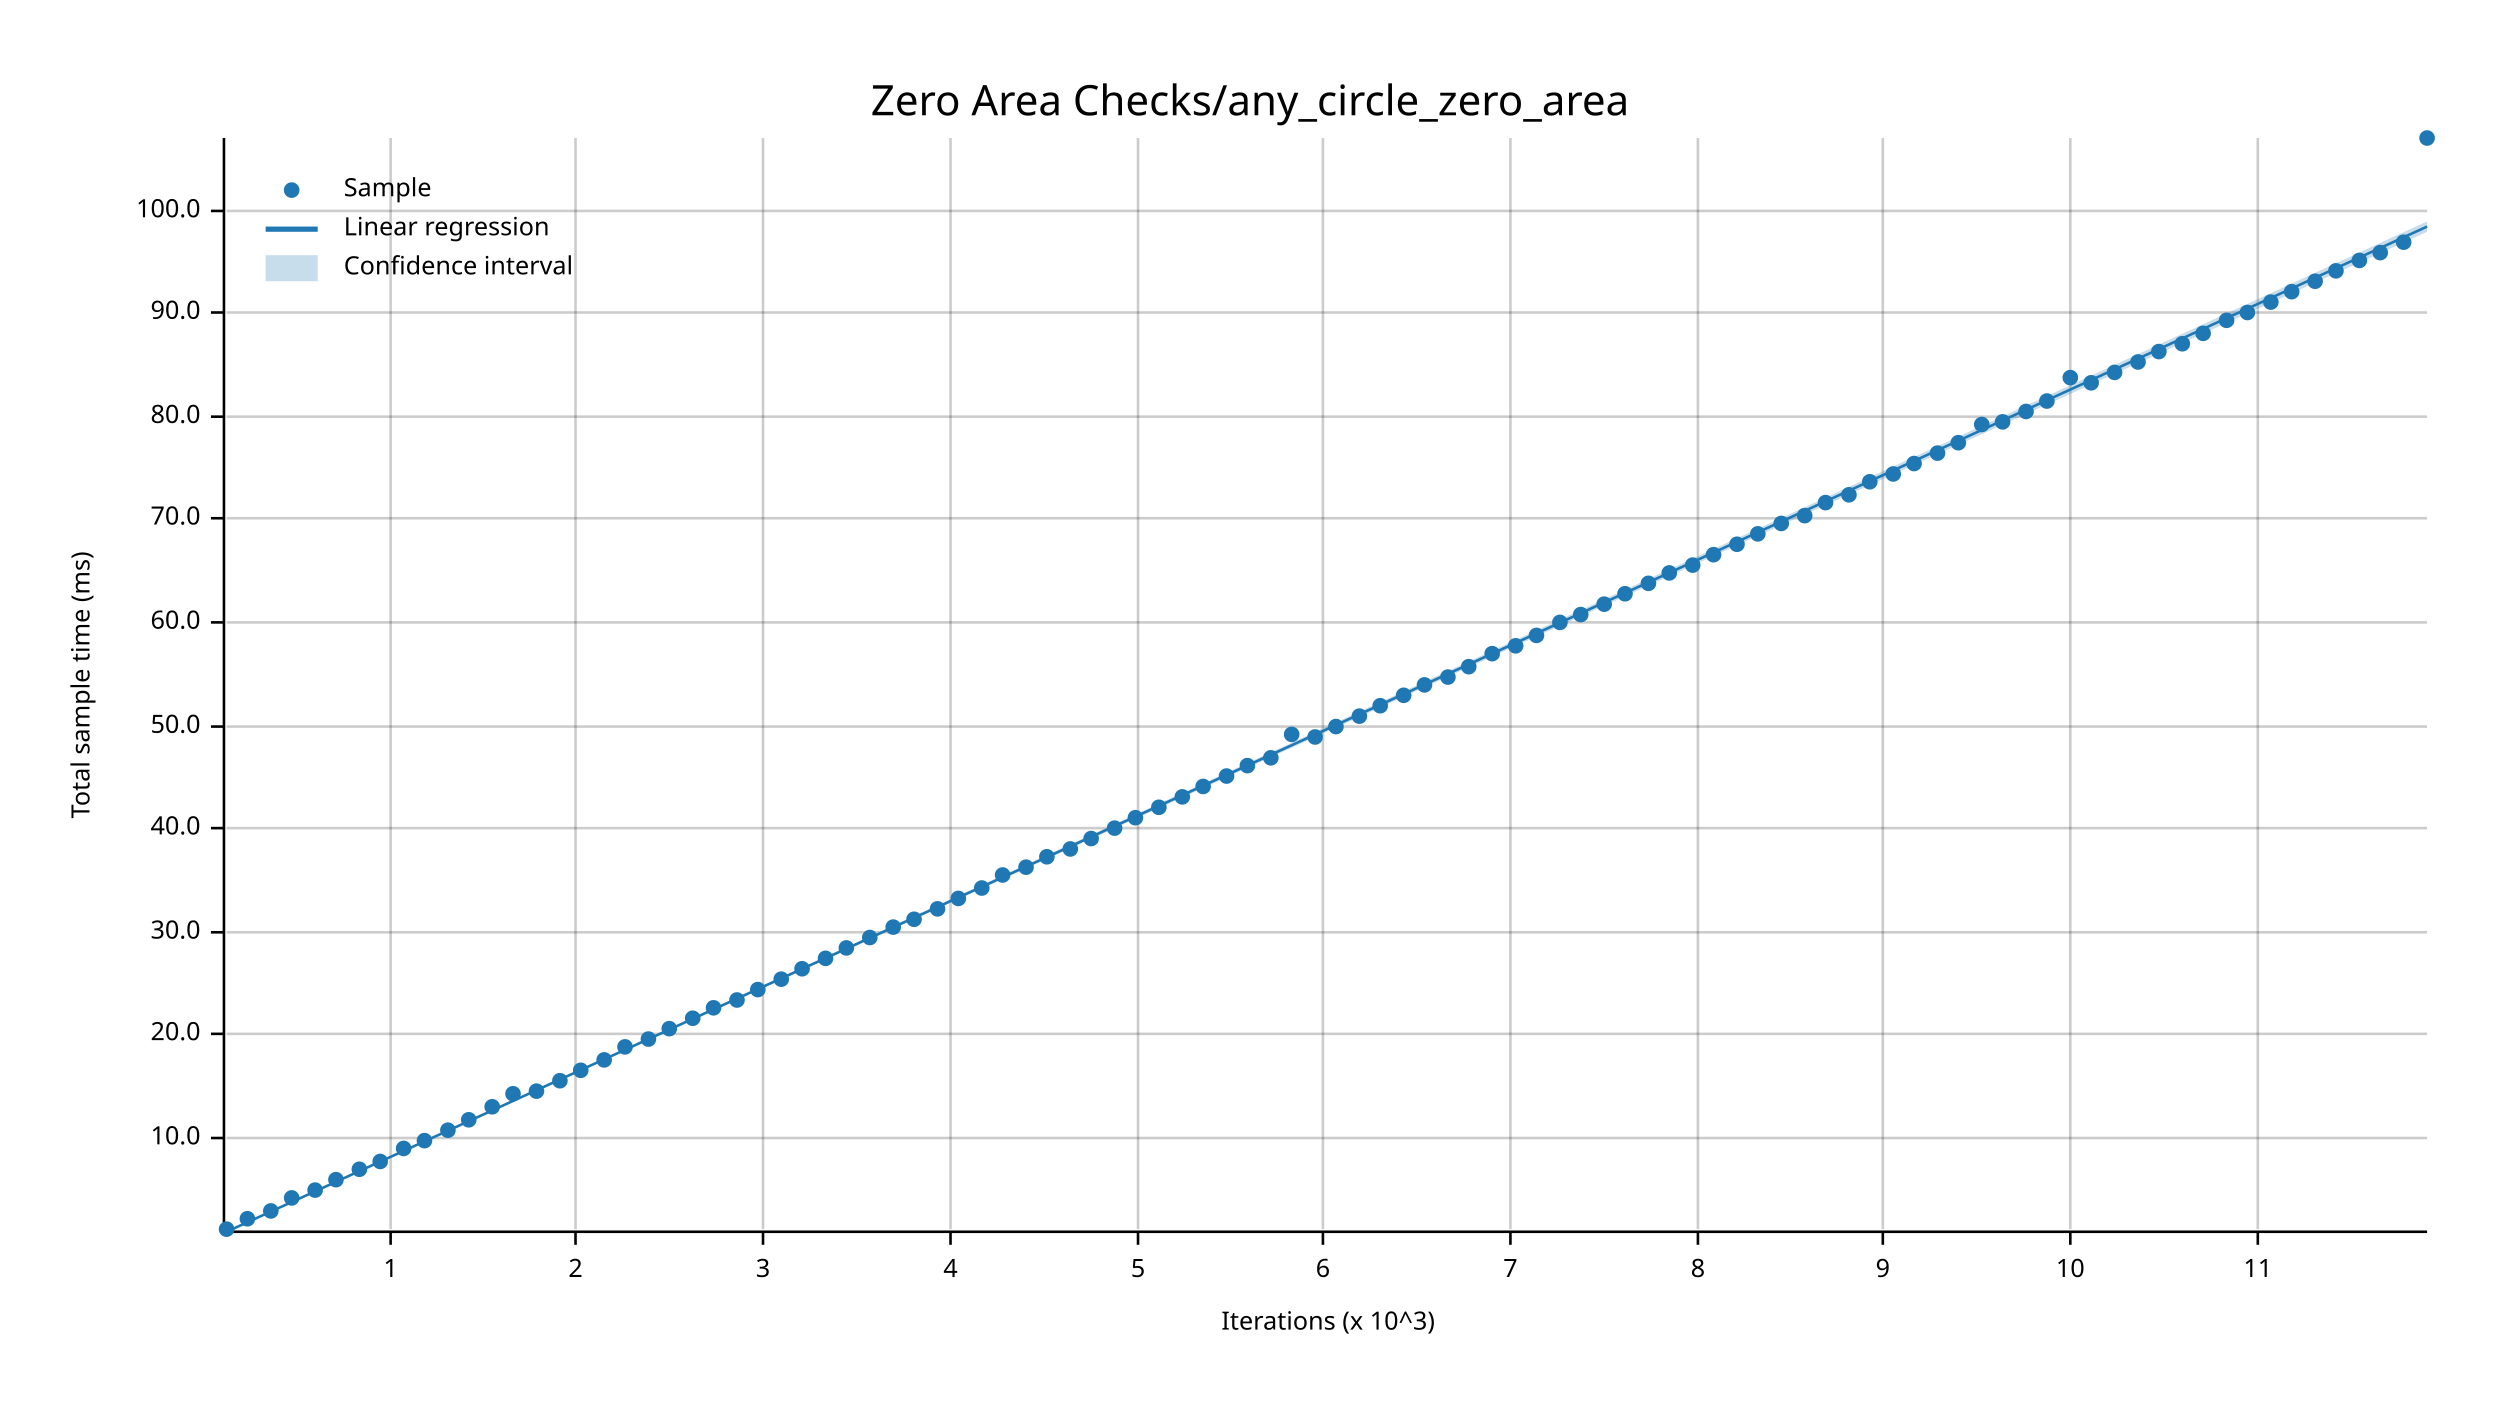
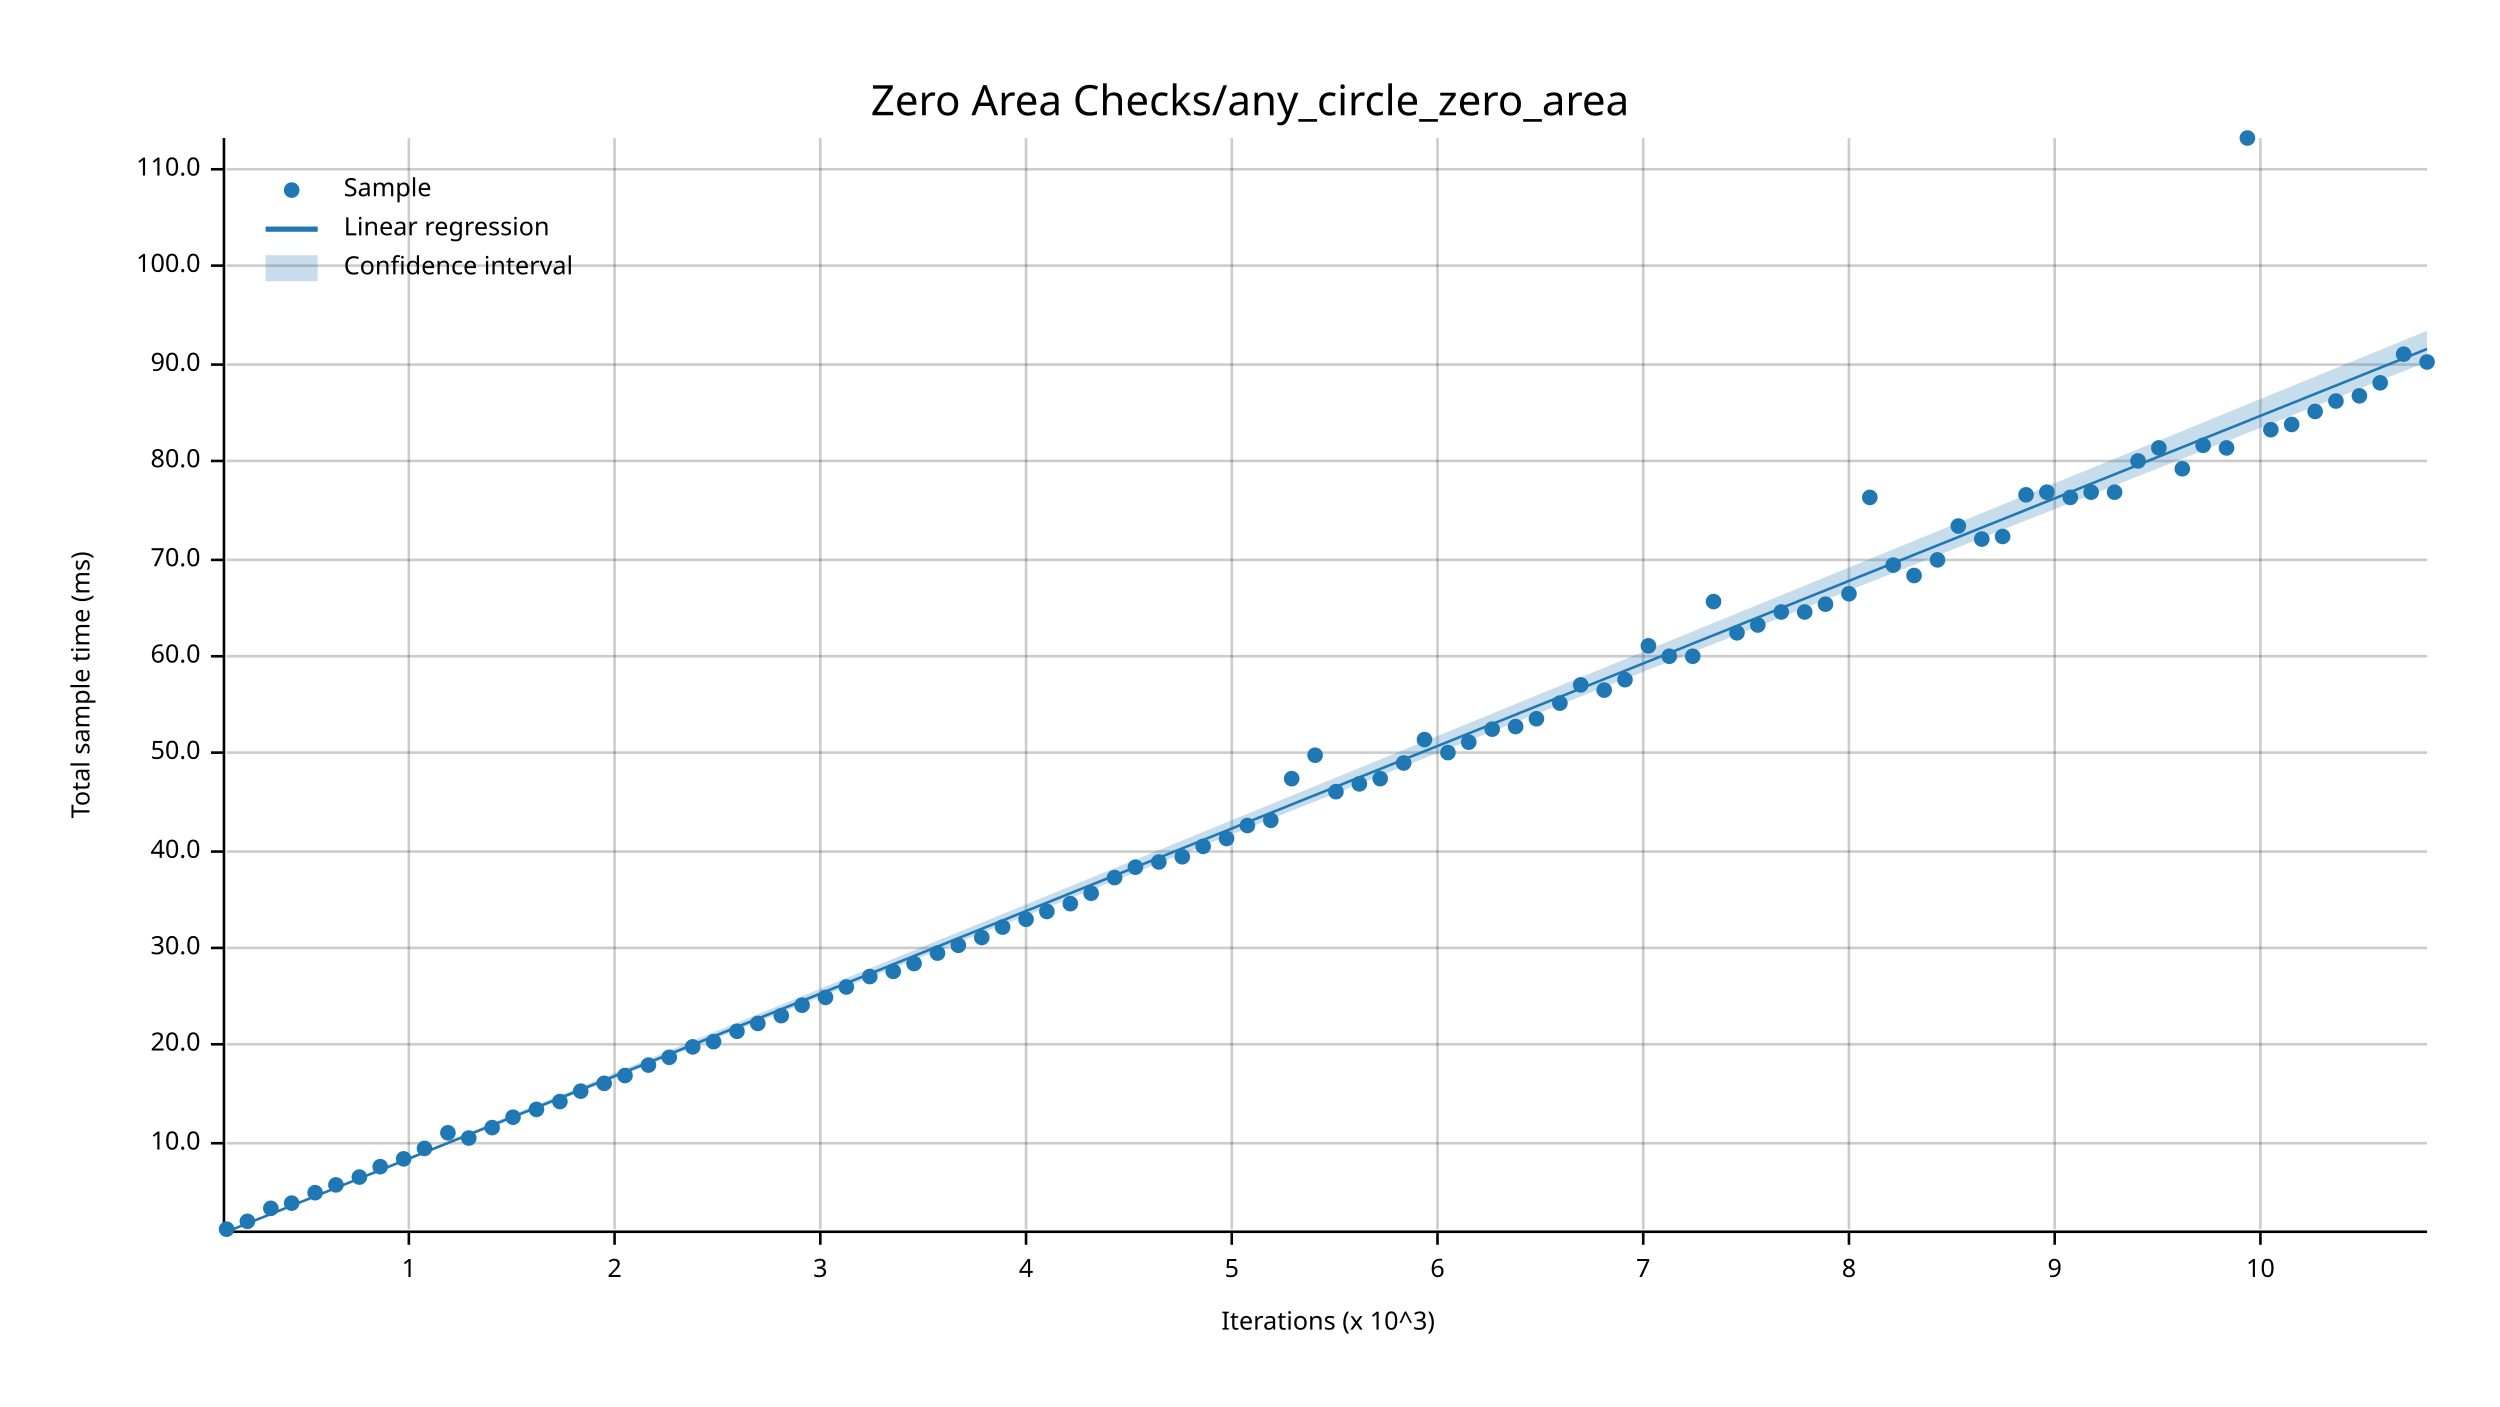
<svg xmlns="http://www.w3.org/2000/svg" width="960" height="540" viewBox="0 0 960 540">
  <text x="480" y="32" dy="0.76em" text-anchor="middle" font-family="sans-serif" font-size="16.129" opacity="1" fill="#000000">
Zero Area Checks/any_circle_zero_area
</text>
  <text x="27" y="263" dy="0.76em" text-anchor="middle" font-family="sans-serif" font-size="9.677" opacity="1" fill="#000000" transform="rotate(270, 27, 263)">
Total sample time (ms)
</text>
  <text x="510" y="513" dy="-0.5ex" text-anchor="middle" font-family="sans-serif" font-size="9.677" opacity="1" fill="#000000">
Iterations (x 10^3)
</text>
-   <line opacity="0.2" stroke="#000000" stroke-width="1" x1="150" y1="472" x2="150" y2="53" />
-   <line opacity="0.2" stroke="#000000" stroke-width="1" x1="221" y1="472" x2="221" y2="53" />
-   <line opacity="0.2" stroke="#000000" stroke-width="1" x1="293" y1="472" x2="293" y2="53" />
-   <line opacity="0.2" stroke="#000000" stroke-width="1" x1="365" y1="472" x2="365" y2="53" />
-   <line opacity="0.2" stroke="#000000" stroke-width="1" x1="437" y1="472" x2="437" y2="53" />
-   <line opacity="0.2" stroke="#000000" stroke-width="1" x1="508" y1="472" x2="508" y2="53" />
-   <line opacity="0.2" stroke="#000000" stroke-width="1" x1="580" y1="472" x2="580" y2="53" />
-   <line opacity="0.2" stroke="#000000" stroke-width="1" x1="652" y1="472" x2="652" y2="53" />
-   <line opacity="0.2" stroke="#000000" stroke-width="1" x1="723" y1="472" x2="723" y2="53" />
-   <line opacity="0.2" stroke="#000000" stroke-width="1" x1="795" y1="472" x2="795" y2="53" />
-   <line opacity="0.2" stroke="#000000" stroke-width="1" x1="867" y1="472" x2="867" y2="53" />
-   <line opacity="0.2" stroke="#000000" stroke-width="1" x1="87" y1="437" x2="932" y2="437" />
-   <line opacity="0.2" stroke="#000000" stroke-width="1" x1="87" y1="397" x2="932" y2="397" />
-   <line opacity="0.2" stroke="#000000" stroke-width="1" x1="87" y1="358" x2="932" y2="358" />
-   <line opacity="0.2" stroke="#000000" stroke-width="1" x1="87" y1="318" x2="932" y2="318" />
-   <line opacity="0.2" stroke="#000000" stroke-width="1" x1="87" y1="279" x2="932" y2="279" />
-   <line opacity="0.2" stroke="#000000" stroke-width="1" x1="87" y1="239" x2="932" y2="239" />
-   <line opacity="0.2" stroke="#000000" stroke-width="1" x1="87" y1="199" x2="932" y2="199" />
-   <line opacity="0.2" stroke="#000000" stroke-width="1" x1="87" y1="160" x2="932" y2="160" />
-   <line opacity="0.2" stroke="#000000" stroke-width="1" x1="87" y1="120" x2="932" y2="120" />
-   <line opacity="0.2" stroke="#000000" stroke-width="1" x1="87" y1="81" x2="932" y2="81" />
+   <line opacity="0.2" stroke="#000000" stroke-width="1" x1="157" y1="472" x2="157" y2="53" />
+   <line opacity="0.2" stroke="#000000" stroke-width="1" x1="236" y1="472" x2="236" y2="53" />
+   <line opacity="0.2" stroke="#000000" stroke-width="1" x1="315" y1="472" x2="315" y2="53" />
+   <line opacity="0.2" stroke="#000000" stroke-width="1" x1="394" y1="472" x2="394" y2="53" />
+   <line opacity="0.2" stroke="#000000" stroke-width="1" x1="473" y1="472" x2="473" y2="53" />
+   <line opacity="0.2" stroke="#000000" stroke-width="1" x1="552" y1="472" x2="552" y2="53" />
+   <line opacity="0.2" stroke="#000000" stroke-width="1" x1="631" y1="472" x2="631" y2="53" />
+   <line opacity="0.2" stroke="#000000" stroke-width="1" x1="710" y1="472" x2="710" y2="53" />
+   <line opacity="0.2" stroke="#000000" stroke-width="1" x1="789" y1="472" x2="789" y2="53" />
+   <line opacity="0.2" stroke="#000000" stroke-width="1" x1="868" y1="472" x2="868" y2="53" />
+   <line opacity="0.2" stroke="#000000" stroke-width="1" x1="87" y1="439" x2="932" y2="439" />
+   <line opacity="0.2" stroke="#000000" stroke-width="1" x1="87" y1="401" x2="932" y2="401" />
+   <line opacity="0.2" stroke="#000000" stroke-width="1" x1="87" y1="364" x2="932" y2="364" />
+   <line opacity="0.2" stroke="#000000" stroke-width="1" x1="87" y1="327" x2="932" y2="327" />
+   <line opacity="0.2" stroke="#000000" stroke-width="1" x1="87" y1="289" x2="932" y2="289" />
+   <line opacity="0.2" stroke="#000000" stroke-width="1" x1="87" y1="252" x2="932" y2="252" />
+   <line opacity="0.2" stroke="#000000" stroke-width="1" x1="87" y1="215" x2="932" y2="215" />
+   <line opacity="0.2" stroke="#000000" stroke-width="1" x1="87" y1="177" x2="932" y2="177" />
+   <line opacity="0.2" stroke="#000000" stroke-width="1" x1="87" y1="140" x2="932" y2="140" />
+   <line opacity="0.2" stroke="#000000" stroke-width="1" x1="87" y1="102" x2="932" y2="102" />
+   <line opacity="0.2" stroke="#000000" stroke-width="1" x1="87" y1="65" x2="932" y2="65" />
  <polyline fill="none" opacity="1" stroke="#000000" stroke-width="1" points="86,53 86,472 " />
-   <text x="77" y="437" dy="0.5ex" text-anchor="end" font-family="sans-serif" font-size="9.677" opacity="1" fill="#000000">
+   <text x="77" y="439" dy="0.5ex" text-anchor="end" font-family="sans-serif" font-size="9.677" opacity="1" fill="#000000">
10.0
</text>
-   <polyline fill="none" opacity="1" stroke="#000000" stroke-width="1" points="81,437 86,437 " />
-   <text x="77" y="397" dy="0.5ex" text-anchor="end" font-family="sans-serif" font-size="9.677" opacity="1" fill="#000000">
+   <polyline fill="none" opacity="1" stroke="#000000" stroke-width="1" points="81,439 86,439 " />
+   <text x="77" y="401" dy="0.5ex" text-anchor="end" font-family="sans-serif" font-size="9.677" opacity="1" fill="#000000">
20.0
</text>
-   <polyline fill="none" opacity="1" stroke="#000000" stroke-width="1" points="81,397 86,397 " />
-   <text x="77" y="358" dy="0.5ex" text-anchor="end" font-family="sans-serif" font-size="9.677" opacity="1" fill="#000000">
+   <polyline fill="none" opacity="1" stroke="#000000" stroke-width="1" points="81,401 86,401 " />
+   <text x="77" y="364" dy="0.5ex" text-anchor="end" font-family="sans-serif" font-size="9.677" opacity="1" fill="#000000">
30.0
</text>
-   <polyline fill="none" opacity="1" stroke="#000000" stroke-width="1" points="81,358 86,358 " />
-   <text x="77" y="318" dy="0.5ex" text-anchor="end" font-family="sans-serif" font-size="9.677" opacity="1" fill="#000000">
+   <polyline fill="none" opacity="1" stroke="#000000" stroke-width="1" points="81,364 86,364 " />
+   <text x="77" y="327" dy="0.5ex" text-anchor="end" font-family="sans-serif" font-size="9.677" opacity="1" fill="#000000">
40.0
</text>
-   <polyline fill="none" opacity="1" stroke="#000000" stroke-width="1" points="81,318 86,318 " />
-   <text x="77" y="279" dy="0.5ex" text-anchor="end" font-family="sans-serif" font-size="9.677" opacity="1" fill="#000000">
+   <polyline fill="none" opacity="1" stroke="#000000" stroke-width="1" points="81,327 86,327 " />
+   <text x="77" y="289" dy="0.5ex" text-anchor="end" font-family="sans-serif" font-size="9.677" opacity="1" fill="#000000">
50.0
</text>
-   <polyline fill="none" opacity="1" stroke="#000000" stroke-width="1" points="81,279 86,279 " />
-   <text x="77" y="239" dy="0.5ex" text-anchor="end" font-family="sans-serif" font-size="9.677" opacity="1" fill="#000000">
+   <polyline fill="none" opacity="1" stroke="#000000" stroke-width="1" points="81,289 86,289 " />
+   <text x="77" y="252" dy="0.5ex" text-anchor="end" font-family="sans-serif" font-size="9.677" opacity="1" fill="#000000">
60.0
</text>
-   <polyline fill="none" opacity="1" stroke="#000000" stroke-width="1" points="81,239 86,239 " />
-   <text x="77" y="199" dy="0.5ex" text-anchor="end" font-family="sans-serif" font-size="9.677" opacity="1" fill="#000000">
+   <polyline fill="none" opacity="1" stroke="#000000" stroke-width="1" points="81,252 86,252 " />
+   <text x="77" y="215" dy="0.5ex" text-anchor="end" font-family="sans-serif" font-size="9.677" opacity="1" fill="#000000">
70.0
</text>
-   <polyline fill="none" opacity="1" stroke="#000000" stroke-width="1" points="81,199 86,199 " />
-   <text x="77" y="160" dy="0.5ex" text-anchor="end" font-family="sans-serif" font-size="9.677" opacity="1" fill="#000000">
+   <polyline fill="none" opacity="1" stroke="#000000" stroke-width="1" points="81,215 86,215 " />
+   <text x="77" y="177" dy="0.5ex" text-anchor="end" font-family="sans-serif" font-size="9.677" opacity="1" fill="#000000">
80.0
</text>
-   <polyline fill="none" opacity="1" stroke="#000000" stroke-width="1" points="81,160 86,160 " />
-   <text x="77" y="120" dy="0.5ex" text-anchor="end" font-family="sans-serif" font-size="9.677" opacity="1" fill="#000000">
+   <polyline fill="none" opacity="1" stroke="#000000" stroke-width="1" points="81,177 86,177 " />
+   <text x="77" y="140" dy="0.5ex" text-anchor="end" font-family="sans-serif" font-size="9.677" opacity="1" fill="#000000">
90.0
</text>
-   <polyline fill="none" opacity="1" stroke="#000000" stroke-width="1" points="81,120 86,120 " />
-   <text x="77" y="81" dy="0.5ex" text-anchor="end" font-family="sans-serif" font-size="9.677" opacity="1" fill="#000000">
+   <polyline fill="none" opacity="1" stroke="#000000" stroke-width="1" points="81,140 86,140 " />
+   <text x="77" y="102" dy="0.5ex" text-anchor="end" font-family="sans-serif" font-size="9.677" opacity="1" fill="#000000">
100.0
</text>
-   <polyline fill="none" opacity="1" stroke="#000000" stroke-width="1" points="81,81 86,81 " />
+   <polyline fill="none" opacity="1" stroke="#000000" stroke-width="1" points="81,102 86,102 " />
+   <text x="77" y="65" dy="0.5ex" text-anchor="end" font-family="sans-serif" font-size="9.677" opacity="1" fill="#000000">
+ 110.0
+ </text>
+   <polyline fill="none" opacity="1" stroke="#000000" stroke-width="1" points="81,65 86,65 " />
  <polyline fill="none" opacity="1" stroke="#000000" stroke-width="1" points="87,473 932,473 " />
-   <text x="150" y="483" dy="0.76em" text-anchor="middle" font-family="sans-serif" font-size="9.677" opacity="1" fill="#000000">
+   <text x="157" y="483" dy="0.76em" text-anchor="middle" font-family="sans-serif" font-size="9.677" opacity="1" fill="#000000">
1
</text>
-   <polyline fill="none" opacity="1" stroke="#000000" stroke-width="1" points="150,473 150,478 " />
-   <text x="221" y="483" dy="0.76em" text-anchor="middle" font-family="sans-serif" font-size="9.677" opacity="1" fill="#000000">
+   <polyline fill="none" opacity="1" stroke="#000000" stroke-width="1" points="157,473 157,478 " />
+   <text x="236" y="483" dy="0.76em" text-anchor="middle" font-family="sans-serif" font-size="9.677" opacity="1" fill="#000000">
2
</text>
-   <polyline fill="none" opacity="1" stroke="#000000" stroke-width="1" points="221,473 221,478 " />
-   <text x="293" y="483" dy="0.76em" text-anchor="middle" font-family="sans-serif" font-size="9.677" opacity="1" fill="#000000">
+   <polyline fill="none" opacity="1" stroke="#000000" stroke-width="1" points="236,473 236,478 " />
+   <text x="315" y="483" dy="0.76em" text-anchor="middle" font-family="sans-serif" font-size="9.677" opacity="1" fill="#000000">
3
</text>
-   <polyline fill="none" opacity="1" stroke="#000000" stroke-width="1" points="293,473 293,478 " />
-   <text x="365" y="483" dy="0.76em" text-anchor="middle" font-family="sans-serif" font-size="9.677" opacity="1" fill="#000000">
+   <polyline fill="none" opacity="1" stroke="#000000" stroke-width="1" points="315,473 315,478 " />
+   <text x="394" y="483" dy="0.76em" text-anchor="middle" font-family="sans-serif" font-size="9.677" opacity="1" fill="#000000">
4
</text>
-   <polyline fill="none" opacity="1" stroke="#000000" stroke-width="1" points="365,473 365,478 " />
-   <text x="437" y="483" dy="0.76em" text-anchor="middle" font-family="sans-serif" font-size="9.677" opacity="1" fill="#000000">
+   <polyline fill="none" opacity="1" stroke="#000000" stroke-width="1" points="394,473 394,478 " />
+   <text x="473" y="483" dy="0.76em" text-anchor="middle" font-family="sans-serif" font-size="9.677" opacity="1" fill="#000000">
5
</text>
-   <polyline fill="none" opacity="1" stroke="#000000" stroke-width="1" points="437,473 437,478 " />
-   <text x="508" y="483" dy="0.76em" text-anchor="middle" font-family="sans-serif" font-size="9.677" opacity="1" fill="#000000">
+   <polyline fill="none" opacity="1" stroke="#000000" stroke-width="1" points="473,473 473,478 " />
+   <text x="552" y="483" dy="0.76em" text-anchor="middle" font-family="sans-serif" font-size="9.677" opacity="1" fill="#000000">
6
</text>
-   <polyline fill="none" opacity="1" stroke="#000000" stroke-width="1" points="508,473 508,478 " />
-   <text x="580" y="483" dy="0.76em" text-anchor="middle" font-family="sans-serif" font-size="9.677" opacity="1" fill="#000000">
+   <polyline fill="none" opacity="1" stroke="#000000" stroke-width="1" points="552,473 552,478 " />
+   <text x="631" y="483" dy="0.76em" text-anchor="middle" font-family="sans-serif" font-size="9.677" opacity="1" fill="#000000">
7
</text>
-   <polyline fill="none" opacity="1" stroke="#000000" stroke-width="1" points="580,473 580,478 " />
-   <text x="652" y="483" dy="0.76em" text-anchor="middle" font-family="sans-serif" font-size="9.677" opacity="1" fill="#000000">
+   <polyline fill="none" opacity="1" stroke="#000000" stroke-width="1" points="631,473 631,478 " />
+   <text x="710" y="483" dy="0.76em" text-anchor="middle" font-family="sans-serif" font-size="9.677" opacity="1" fill="#000000">
8
</text>
-   <polyline fill="none" opacity="1" stroke="#000000" stroke-width="1" points="652,473 652,478 " />
-   <text x="723" y="483" dy="0.76em" text-anchor="middle" font-family="sans-serif" font-size="9.677" opacity="1" fill="#000000">
+   <polyline fill="none" opacity="1" stroke="#000000" stroke-width="1" points="710,473 710,478 " />
+   <text x="789" y="483" dy="0.76em" text-anchor="middle" font-family="sans-serif" font-size="9.677" opacity="1" fill="#000000">
9
</text>
-   <polyline fill="none" opacity="1" stroke="#000000" stroke-width="1" points="723,473 723,478 " />
-   <text x="795" y="483" dy="0.76em" text-anchor="middle" font-family="sans-serif" font-size="9.677" opacity="1" fill="#000000">
+   <polyline fill="none" opacity="1" stroke="#000000" stroke-width="1" points="789,473 789,478 " />
+   <text x="868" y="483" dy="0.76em" text-anchor="middle" font-family="sans-serif" font-size="9.677" opacity="1" fill="#000000">
10
</text>
-   <polyline fill="none" opacity="1" stroke="#000000" stroke-width="1" points="795,473 795,478 " />
-   <text x="867" y="483" dy="0.76em" text-anchor="middle" font-family="sans-serif" font-size="9.677" opacity="1" fill="#000000">
- 11
- </text>
-   <polyline fill="none" opacity="1" stroke="#000000" stroke-width="1" points="867,473 867,478 " />
+   <polyline fill="none" opacity="1" stroke="#000000" stroke-width="1" points="868,473 868,478 " />
  <circle cx="87" cy="472" r="3" opacity="1" fill="#1F78B4" stroke="none" stroke-width="1" />
-   <circle cx="95" cy="468" r="3" opacity="1" fill="#1F78B4" stroke="none" stroke-width="1" />
-   <circle cx="104" cy="465" r="3" opacity="1" fill="#1F78B4" stroke="none" stroke-width="1" />
-   <circle cx="112" cy="460" r="3" opacity="1" fill="#1F78B4" stroke="none" stroke-width="1" />
-   <circle cx="121" cy="457" r="3" opacity="1" fill="#1F78B4" stroke="none" stroke-width="1" />
-   <circle cx="129" cy="453" r="3" opacity="1" fill="#1F78B4" stroke="none" stroke-width="1" />
-   <circle cx="138" cy="449" r="3" opacity="1" fill="#1F78B4" stroke="none" stroke-width="1" />
-   <circle cx="146" cy="446" r="3" opacity="1" fill="#1F78B4" stroke="none" stroke-width="1" />
-   <circle cx="155" cy="441" r="3" opacity="1" fill="#1F78B4" stroke="none" stroke-width="1" />
-   <circle cx="163" cy="438" r="3" opacity="1" fill="#1F78B4" stroke="none" stroke-width="1" />
-   <circle cx="172" cy="434" r="3" opacity="1" fill="#1F78B4" stroke="none" stroke-width="1" />
-   <circle cx="180" cy="430" r="3" opacity="1" fill="#1F78B4" stroke="none" stroke-width="1" />
-   <circle cx="189" cy="425" r="3" opacity="1" fill="#1F78B4" stroke="none" stroke-width="1" />
-   <circle cx="197" cy="420" r="3" opacity="1" fill="#1F78B4" stroke="none" stroke-width="1" />
-   <circle cx="206" cy="419" r="3" opacity="1" fill="#1F78B4" stroke="none" stroke-width="1" />
-   <circle cx="215" cy="415" r="3" opacity="1" fill="#1F78B4" stroke="none" stroke-width="1" />
-   <circle cx="223" cy="411" r="3" opacity="1" fill="#1F78B4" stroke="none" stroke-width="1" />
-   <circle cx="232" cy="407" r="3" opacity="1" fill="#1F78B4" stroke="none" stroke-width="1" />
-   <circle cx="240" cy="402" r="3" opacity="1" fill="#1F78B4" stroke="none" stroke-width="1" />
-   <circle cx="249" cy="399" r="3" opacity="1" fill="#1F78B4" stroke="none" stroke-width="1" />
-   <circle cx="257" cy="395" r="3" opacity="1" fill="#1F78B4" stroke="none" stroke-width="1" />
-   <circle cx="266" cy="391" r="3" opacity="1" fill="#1F78B4" stroke="none" stroke-width="1" />
-   <circle cx="274" cy="387" r="3" opacity="1" fill="#1F78B4" stroke="none" stroke-width="1" />
-   <circle cx="283" cy="384" r="3" opacity="1" fill="#1F78B4" stroke="none" stroke-width="1" />
-   <circle cx="291" cy="380" r="3" opacity="1" fill="#1F78B4" stroke="none" stroke-width="1" />
-   <circle cx="300" cy="376" r="3" opacity="1" fill="#1F78B4" stroke="none" stroke-width="1" />
-   <circle cx="308" cy="372" r="3" opacity="1" fill="#1F78B4" stroke="none" stroke-width="1" />
-   <circle cx="317" cy="368" r="3" opacity="1" fill="#1F78B4" stroke="none" stroke-width="1" />
-   <circle cx="325" cy="364" r="3" opacity="1" fill="#1F78B4" stroke="none" stroke-width="1" />
-   <circle cx="334" cy="360" r="3" opacity="1" fill="#1F78B4" stroke="none" stroke-width="1" />
-   <circle cx="343" cy="356" r="3" opacity="1" fill="#1F78B4" stroke="none" stroke-width="1" />
-   <circle cx="351" cy="353" r="3" opacity="1" fill="#1F78B4" stroke="none" stroke-width="1" />
-   <circle cx="360" cy="349" r="3" opacity="1" fill="#1F78B4" stroke="none" stroke-width="1" />
-   <circle cx="368" cy="345" r="3" opacity="1" fill="#1F78B4" stroke="none" stroke-width="1" />
-   <circle cx="377" cy="341" r="3" opacity="1" fill="#1F78B4" stroke="none" stroke-width="1" />
-   <circle cx="385" cy="336" r="3" opacity="1" fill="#1F78B4" stroke="none" stroke-width="1" />
-   <circle cx="394" cy="333" r="3" opacity="1" fill="#1F78B4" stroke="none" stroke-width="1" />
-   <circle cx="402" cy="329" r="3" opacity="1" fill="#1F78B4" stroke="none" stroke-width="1" />
-   <circle cx="411" cy="326" r="3" opacity="1" fill="#1F78B4" stroke="none" stroke-width="1" />
-   <circle cx="419" cy="322" r="3" opacity="1" fill="#1F78B4" stroke="none" stroke-width="1" />
-   <circle cx="428" cy="318" r="3" opacity="1" fill="#1F78B4" stroke="none" stroke-width="1" />
-   <circle cx="436" cy="314" r="3" opacity="1" fill="#1F78B4" stroke="none" stroke-width="1" />
-   <circle cx="445" cy="310" r="3" opacity="1" fill="#1F78B4" stroke="none" stroke-width="1" />
-   <circle cx="454" cy="306" r="3" opacity="1" fill="#1F78B4" stroke="none" stroke-width="1" />
-   <circle cx="462" cy="302" r="3" opacity="1" fill="#1F78B4" stroke="none" stroke-width="1" />
-   <circle cx="471" cy="298" r="3" opacity="1" fill="#1F78B4" stroke="none" stroke-width="1" />
-   <circle cx="479" cy="294" r="3" opacity="1" fill="#1F78B4" stroke="none" stroke-width="1" />
-   <circle cx="488" cy="291" r="3" opacity="1" fill="#1F78B4" stroke="none" stroke-width="1" />
-   <circle cx="496" cy="282" r="3" opacity="1" fill="#1F78B4" stroke="none" stroke-width="1" />
-   <circle cx="505" cy="283" r="3" opacity="1" fill="#1F78B4" stroke="none" stroke-width="1" />
-   <circle cx="513" cy="279" r="3" opacity="1" fill="#1F78B4" stroke="none" stroke-width="1" />
-   <circle cx="522" cy="275" r="3" opacity="1" fill="#1F78B4" stroke="none" stroke-width="1" />
-   <circle cx="530" cy="271" r="3" opacity="1" fill="#1F78B4" stroke="none" stroke-width="1" />
-   <circle cx="539" cy="267" r="3" opacity="1" fill="#1F78B4" stroke="none" stroke-width="1" />
-   <circle cx="547" cy="263" r="3" opacity="1" fill="#1F78B4" stroke="none" stroke-width="1" />
-   <circle cx="556" cy="260" r="3" opacity="1" fill="#1F78B4" stroke="none" stroke-width="1" />
-   <circle cx="564" cy="256" r="3" opacity="1" fill="#1F78B4" stroke="none" stroke-width="1" />
-   <circle cx="573" cy="251" r="3" opacity="1" fill="#1F78B4" stroke="none" stroke-width="1" />
-   <circle cx="582" cy="248" r="3" opacity="1" fill="#1F78B4" stroke="none" stroke-width="1" />
-   <circle cx="590" cy="244" r="3" opacity="1" fill="#1F78B4" stroke="none" stroke-width="1" />
-   <circle cx="599" cy="239" r="3" opacity="1" fill="#1F78B4" stroke="none" stroke-width="1" />
-   <circle cx="607" cy="236" r="3" opacity="1" fill="#1F78B4" stroke="none" stroke-width="1" />
-   <circle cx="616" cy="232" r="3" opacity="1" fill="#1F78B4" stroke="none" stroke-width="1" />
-   <circle cx="624" cy="228" r="3" opacity="1" fill="#1F78B4" stroke="none" stroke-width="1" />
-   <circle cx="633" cy="224" r="3" opacity="1" fill="#1F78B4" stroke="none" stroke-width="1" />
-   <circle cx="641" cy="220" r="3" opacity="1" fill="#1F78B4" stroke="none" stroke-width="1" />
-   <circle cx="650" cy="217" r="3" opacity="1" fill="#1F78B4" stroke="none" stroke-width="1" />
-   <circle cx="658" cy="213" r="3" opacity="1" fill="#1F78B4" stroke="none" stroke-width="1" />
-   <circle cx="667" cy="209" r="3" opacity="1" fill="#1F78B4" stroke="none" stroke-width="1" />
-   <circle cx="675" cy="205" r="3" opacity="1" fill="#1F78B4" stroke="none" stroke-width="1" />
-   <circle cx="684" cy="201" r="3" opacity="1" fill="#1F78B4" stroke="none" stroke-width="1" />
-   <circle cx="693" cy="198" r="3" opacity="1" fill="#1F78B4" stroke="none" stroke-width="1" />
-   <circle cx="701" cy="193" r="3" opacity="1" fill="#1F78B4" stroke="none" stroke-width="1" />
-   <circle cx="710" cy="190" r="3" opacity="1" fill="#1F78B4" stroke="none" stroke-width="1" />
-   <circle cx="718" cy="185" r="3" opacity="1" fill="#1F78B4" stroke="none" stroke-width="1" />
-   <circle cx="727" cy="182" r="3" opacity="1" fill="#1F78B4" stroke="none" stroke-width="1" />
-   <circle cx="735" cy="178" r="3" opacity="1" fill="#1F78B4" stroke="none" stroke-width="1" />
-   <circle cx="744" cy="174" r="3" opacity="1" fill="#1F78B4" stroke="none" stroke-width="1" />
-   <circle cx="752" cy="170" r="3" opacity="1" fill="#1F78B4" stroke="none" stroke-width="1" />
-   <circle cx="761" cy="163" r="3" opacity="1" fill="#1F78B4" stroke="none" stroke-width="1" />
-   <circle cx="769" cy="162" r="3" opacity="1" fill="#1F78B4" stroke="none" stroke-width="1" />
-   <circle cx="778" cy="158" r="3" opacity="1" fill="#1F78B4" stroke="none" stroke-width="1" />
-   <circle cx="786" cy="154" r="3" opacity="1" fill="#1F78B4" stroke="none" stroke-width="1" />
-   <circle cx="795" cy="145" r="3" opacity="1" fill="#1F78B4" stroke="none" stroke-width="1" />
-   <circle cx="803" cy="147" r="3" opacity="1" fill="#1F78B4" stroke="none" stroke-width="1" />
-   <circle cx="812" cy="143" r="3" opacity="1" fill="#1F78B4" stroke="none" stroke-width="1" />
-   <circle cx="821" cy="139" r="3" opacity="1" fill="#1F78B4" stroke="none" stroke-width="1" />
-   <circle cx="829" cy="135" r="3" opacity="1" fill="#1F78B4" stroke="none" stroke-width="1" />
-   <circle cx="838" cy="132" r="3" opacity="1" fill="#1F78B4" stroke="none" stroke-width="1" />
-   <circle cx="846" cy="128" r="3" opacity="1" fill="#1F78B4" stroke="none" stroke-width="1" />
-   <circle cx="855" cy="123" r="3" opacity="1" fill="#1F78B4" stroke="none" stroke-width="1" />
-   <circle cx="863" cy="120" r="3" opacity="1" fill="#1F78B4" stroke="none" stroke-width="1" />
-   <circle cx="872" cy="116" r="3" opacity="1" fill="#1F78B4" stroke="none" stroke-width="1" />
-   <circle cx="880" cy="112" r="3" opacity="1" fill="#1F78B4" stroke="none" stroke-width="1" />
-   <circle cx="889" cy="108" r="3" opacity="1" fill="#1F78B4" stroke="none" stroke-width="1" />
-   <circle cx="897" cy="104" r="3" opacity="1" fill="#1F78B4" stroke="none" stroke-width="1" />
-   <circle cx="906" cy="100" r="3" opacity="1" fill="#1F78B4" stroke="none" stroke-width="1" />
-   <circle cx="914" cy="97" r="3" opacity="1" fill="#1F78B4" stroke="none" stroke-width="1" />
-   <circle cx="923" cy="93" r="3" opacity="1" fill="#1F78B4" stroke="none" stroke-width="1" />
-   <circle cx="932" cy="53" r="3" opacity="1" fill="#1F78B4" stroke="none" stroke-width="1" />
-   <polyline fill="none" opacity="1" stroke="#1F78B4" stroke-width="1" points="87,473 932,87 " />
-   <polygon opacity="0.25" fill="#1F78B4" points="87,473 932,89 932,85 " />
+   <circle cx="95" cy="469" r="3" opacity="1" fill="#1F78B4" stroke="none" stroke-width="1" />
+   <circle cx="104" cy="464" r="3" opacity="1" fill="#1F78B4" stroke="none" stroke-width="1" />
+   <circle cx="112" cy="462" r="3" opacity="1" fill="#1F78B4" stroke="none" stroke-width="1" />
+   <circle cx="121" cy="458" r="3" opacity="1" fill="#1F78B4" stroke="none" stroke-width="1" />
+   <circle cx="129" cy="455" r="3" opacity="1" fill="#1F78B4" stroke="none" stroke-width="1" />
+   <circle cx="138" cy="452" r="3" opacity="1" fill="#1F78B4" stroke="none" stroke-width="1" />
+   <circle cx="146" cy="448" r="3" opacity="1" fill="#1F78B4" stroke="none" stroke-width="1" />
+   <circle cx="155" cy="445" r="3" opacity="1" fill="#1F78B4" stroke="none" stroke-width="1" />
+   <circle cx="163" cy="441" r="3" opacity="1" fill="#1F78B4" stroke="none" stroke-width="1" />
+   <circle cx="172" cy="435" r="3" opacity="1" fill="#1F78B4" stroke="none" stroke-width="1" />
+   <circle cx="180" cy="437" r="3" opacity="1" fill="#1F78B4" stroke="none" stroke-width="1" />
+   <circle cx="189" cy="433" r="3" opacity="1" fill="#1F78B4" stroke="none" stroke-width="1" />
+   <circle cx="197" cy="429" r="3" opacity="1" fill="#1F78B4" stroke="none" stroke-width="1" />
+   <circle cx="206" cy="426" r="3" opacity="1" fill="#1F78B4" stroke="none" stroke-width="1" />
+   <circle cx="215" cy="423" r="3" opacity="1" fill="#1F78B4" stroke="none" stroke-width="1" />
+   <circle cx="223" cy="419" r="3" opacity="1" fill="#1F78B4" stroke="none" stroke-width="1" />
+   <circle cx="232" cy="416" r="3" opacity="1" fill="#1F78B4" stroke="none" stroke-width="1" />
+   <circle cx="240" cy="413" r="3" opacity="1" fill="#1F78B4" stroke="none" stroke-width="1" />
+   <circle cx="249" cy="409" r="3" opacity="1" fill="#1F78B4" stroke="none" stroke-width="1" />
+   <circle cx="257" cy="406" r="3" opacity="1" fill="#1F78B4" stroke="none" stroke-width="1" />
+   <circle cx="266" cy="402" r="3" opacity="1" fill="#1F78B4" stroke="none" stroke-width="1" />
+   <circle cx="274" cy="400" r="3" opacity="1" fill="#1F78B4" stroke="none" stroke-width="1" />
+   <circle cx="283" cy="396" r="3" opacity="1" fill="#1F78B4" stroke="none" stroke-width="1" />
+   <circle cx="291" cy="393" r="3" opacity="1" fill="#1F78B4" stroke="none" stroke-width="1" />
+   <circle cx="300" cy="390" r="3" opacity="1" fill="#1F78B4" stroke="none" stroke-width="1" />
+   <circle cx="308" cy="386" r="3" opacity="1" fill="#1F78B4" stroke="none" stroke-width="1" />
+   <circle cx="317" cy="383" r="3" opacity="1" fill="#1F78B4" stroke="none" stroke-width="1" />
+   <circle cx="325" cy="379" r="3" opacity="1" fill="#1F78B4" stroke="none" stroke-width="1" />
+   <circle cx="334" cy="375" r="3" opacity="1" fill="#1F78B4" stroke="none" stroke-width="1" />
+   <circle cx="343" cy="373" r="3" opacity="1" fill="#1F78B4" stroke="none" stroke-width="1" />
+   <circle cx="351" cy="370" r="3" opacity="1" fill="#1F78B4" stroke="none" stroke-width="1" />
+   <circle cx="360" cy="366" r="3" opacity="1" fill="#1F78B4" stroke="none" stroke-width="1" />
+   <circle cx="368" cy="363" r="3" opacity="1" fill="#1F78B4" stroke="none" stroke-width="1" />
+   <circle cx="377" cy="360" r="3" opacity="1" fill="#1F78B4" stroke="none" stroke-width="1" />
+   <circle cx="385" cy="356" r="3" opacity="1" fill="#1F78B4" stroke="none" stroke-width="1" />
+   <circle cx="394" cy="353" r="3" opacity="1" fill="#1F78B4" stroke="none" stroke-width="1" />
+   <circle cx="402" cy="350" r="3" opacity="1" fill="#1F78B4" stroke="none" stroke-width="1" />
+   <circle cx="411" cy="347" r="3" opacity="1" fill="#1F78B4" stroke="none" stroke-width="1" />
+   <circle cx="419" cy="343" r="3" opacity="1" fill="#1F78B4" stroke="none" stroke-width="1" />
+   <circle cx="428" cy="337" r="3" opacity="1" fill="#1F78B4" stroke="none" stroke-width="1" />
+   <circle cx="436" cy="333" r="3" opacity="1" fill="#1F78B4" stroke="none" stroke-width="1" />
+   <circle cx="445" cy="331" r="3" opacity="1" fill="#1F78B4" stroke="none" stroke-width="1" />
+   <circle cx="454" cy="329" r="3" opacity="1" fill="#1F78B4" stroke="none" stroke-width="1" />
+   <circle cx="462" cy="325" r="3" opacity="1" fill="#1F78B4" stroke="none" stroke-width="1" />
+   <circle cx="471" cy="322" r="3" opacity="1" fill="#1F78B4" stroke="none" stroke-width="1" />
+   <circle cx="479" cy="317" r="3" opacity="1" fill="#1F78B4" stroke="none" stroke-width="1" />
+   <circle cx="488" cy="315" r="3" opacity="1" fill="#1F78B4" stroke="none" stroke-width="1" />
+   <circle cx="496" cy="299" r="3" opacity="1" fill="#1F78B4" stroke="none" stroke-width="1" />
+   <circle cx="505" cy="290" r="3" opacity="1" fill="#1F78B4" stroke="none" stroke-width="1" />
+   <circle cx="513" cy="304" r="3" opacity="1" fill="#1F78B4" stroke="none" stroke-width="1" />
+   <circle cx="522" cy="301" r="3" opacity="1" fill="#1F78B4" stroke="none" stroke-width="1" />
+   <circle cx="530" cy="299" r="3" opacity="1" fill="#1F78B4" stroke="none" stroke-width="1" />
+   <circle cx="539" cy="293" r="3" opacity="1" fill="#1F78B4" stroke="none" stroke-width="1" />
+   <circle cx="547" cy="284" r="3" opacity="1" fill="#1F78B4" stroke="none" stroke-width="1" />
+   <circle cx="556" cy="289" r="3" opacity="1" fill="#1F78B4" stroke="none" stroke-width="1" />
+   <circle cx="564" cy="285" r="3" opacity="1" fill="#1F78B4" stroke="none" stroke-width="1" />
+   <circle cx="573" cy="280" r="3" opacity="1" fill="#1F78B4" stroke="none" stroke-width="1" />
+   <circle cx="582" cy="279" r="3" opacity="1" fill="#1F78B4" stroke="none" stroke-width="1" />
+   <circle cx="590" cy="276" r="3" opacity="1" fill="#1F78B4" stroke="none" stroke-width="1" />
+   <circle cx="599" cy="270" r="3" opacity="1" fill="#1F78B4" stroke="none" stroke-width="1" />
+   <circle cx="607" cy="263" r="3" opacity="1" fill="#1F78B4" stroke="none" stroke-width="1" />
+   <circle cx="616" cy="265" r="3" opacity="1" fill="#1F78B4" stroke="none" stroke-width="1" />
+   <circle cx="624" cy="261" r="3" opacity="1" fill="#1F78B4" stroke="none" stroke-width="1" />
+   <circle cx="633" cy="248" r="3" opacity="1" fill="#1F78B4" stroke="none" stroke-width="1" />
+   <circle cx="641" cy="252" r="3" opacity="1" fill="#1F78B4" stroke="none" stroke-width="1" />
+   <circle cx="650" cy="252" r="3" opacity="1" fill="#1F78B4" stroke="none" stroke-width="1" />
+   <circle cx="658" cy="231" r="3" opacity="1" fill="#1F78B4" stroke="none" stroke-width="1" />
+   <circle cx="667" cy="243" r="3" opacity="1" fill="#1F78B4" stroke="none" stroke-width="1" />
+   <circle cx="675" cy="240" r="3" opacity="1" fill="#1F78B4" stroke="none" stroke-width="1" />
+   <circle cx="684" cy="235" r="3" opacity="1" fill="#1F78B4" stroke="none" stroke-width="1" />
+   <circle cx="693" cy="235" r="3" opacity="1" fill="#1F78B4" stroke="none" stroke-width="1" />
+   <circle cx="701" cy="232" r="3" opacity="1" fill="#1F78B4" stroke="none" stroke-width="1" />
+   <circle cx="710" cy="228" r="3" opacity="1" fill="#1F78B4" stroke="none" stroke-width="1" />
+   <circle cx="718" cy="191" r="3" opacity="1" fill="#1F78B4" stroke="none" stroke-width="1" />
+   <circle cx="727" cy="217" r="3" opacity="1" fill="#1F78B4" stroke="none" stroke-width="1" />
+   <circle cx="735" cy="221" r="3" opacity="1" fill="#1F78B4" stroke="none" stroke-width="1" />
+   <circle cx="744" cy="215" r="3" opacity="1" fill="#1F78B4" stroke="none" stroke-width="1" />
+   <circle cx="752" cy="202" r="3" opacity="1" fill="#1F78B4" stroke="none" stroke-width="1" />
+   <circle cx="761" cy="207" r="3" opacity="1" fill="#1F78B4" stroke="none" stroke-width="1" />
+   <circle cx="769" cy="206" r="3" opacity="1" fill="#1F78B4" stroke="none" stroke-width="1" />
+   <circle cx="778" cy="190" r="3" opacity="1" fill="#1F78B4" stroke="none" stroke-width="1" />
+   <circle cx="786" cy="189" r="3" opacity="1" fill="#1F78B4" stroke="none" stroke-width="1" />
+   <circle cx="795" cy="191" r="3" opacity="1" fill="#1F78B4" stroke="none" stroke-width="1" />
+   <circle cx="803" cy="189" r="3" opacity="1" fill="#1F78B4" stroke="none" stroke-width="1" />
+   <circle cx="812" cy="189" r="3" opacity="1" fill="#1F78B4" stroke="none" stroke-width="1" />
+   <circle cx="821" cy="177" r="3" opacity="1" fill="#1F78B4" stroke="none" stroke-width="1" />
+   <circle cx="829" cy="172" r="3" opacity="1" fill="#1F78B4" stroke="none" stroke-width="1" />
+   <circle cx="838" cy="180" r="3" opacity="1" fill="#1F78B4" stroke="none" stroke-width="1" />
+   <circle cx="846" cy="171" r="3" opacity="1" fill="#1F78B4" stroke="none" stroke-width="1" />
+   <circle cx="855" cy="172" r="3" opacity="1" fill="#1F78B4" stroke="none" stroke-width="1" />
+   <circle cx="863" cy="53" r="3" opacity="1" fill="#1F78B4" stroke="none" stroke-width="1" />
+   <circle cx="872" cy="165" r="3" opacity="1" fill="#1F78B4" stroke="none" stroke-width="1" />
+   <circle cx="880" cy="163" r="3" opacity="1" fill="#1F78B4" stroke="none" stroke-width="1" />
+   <circle cx="889" cy="158" r="3" opacity="1" fill="#1F78B4" stroke="none" stroke-width="1" />
+   <circle cx="897" cy="154" r="3" opacity="1" fill="#1F78B4" stroke="none" stroke-width="1" />
+   <circle cx="906" cy="152" r="3" opacity="1" fill="#1F78B4" stroke="none" stroke-width="1" />
+   <circle cx="914" cy="147" r="3" opacity="1" fill="#1F78B4" stroke="none" stroke-width="1" />
+   <circle cx="923" cy="136" r="3" opacity="1" fill="#1F78B4" stroke="none" stroke-width="1" />
+   <circle cx="932" cy="139" r="3" opacity="1" fill="#1F78B4" stroke="none" stroke-width="1" />
+   <polyline fill="none" opacity="1" stroke="#1F78B4" stroke-width="1" points="87,473 932,134 " />
+   <polygon opacity="0.25" fill="#1F78B4" points="87,473 932,139 932,127 " />
  <text x="132" y="68" dy="0.76em" text-anchor="start" font-family="sans-serif" font-size="9.677" opacity="1" fill="#000000">
Sample
</text>
  <text x="132" y="83" dy="0.76em" text-anchor="start" font-family="sans-serif" font-size="9.677" opacity="1" fill="#000000">
Linear regression
</text>
  <text x="132" y="98" dy="0.76em" text-anchor="start" font-family="sans-serif" font-size="9.677" opacity="1" fill="#000000">
Confidence interval
</text>
  <circle cx="112" cy="73" r="3" opacity="1" fill="#1F78B4" stroke="none" stroke-width="1" />
  <polyline fill="none" opacity="1" stroke="#1F78B4" stroke-width="2" points="102,88 122,88 " />
  <rect x="102" y="98" width="20" height="10" opacity="0.25" fill="#1F78B4" stroke="none" />
</svg>
